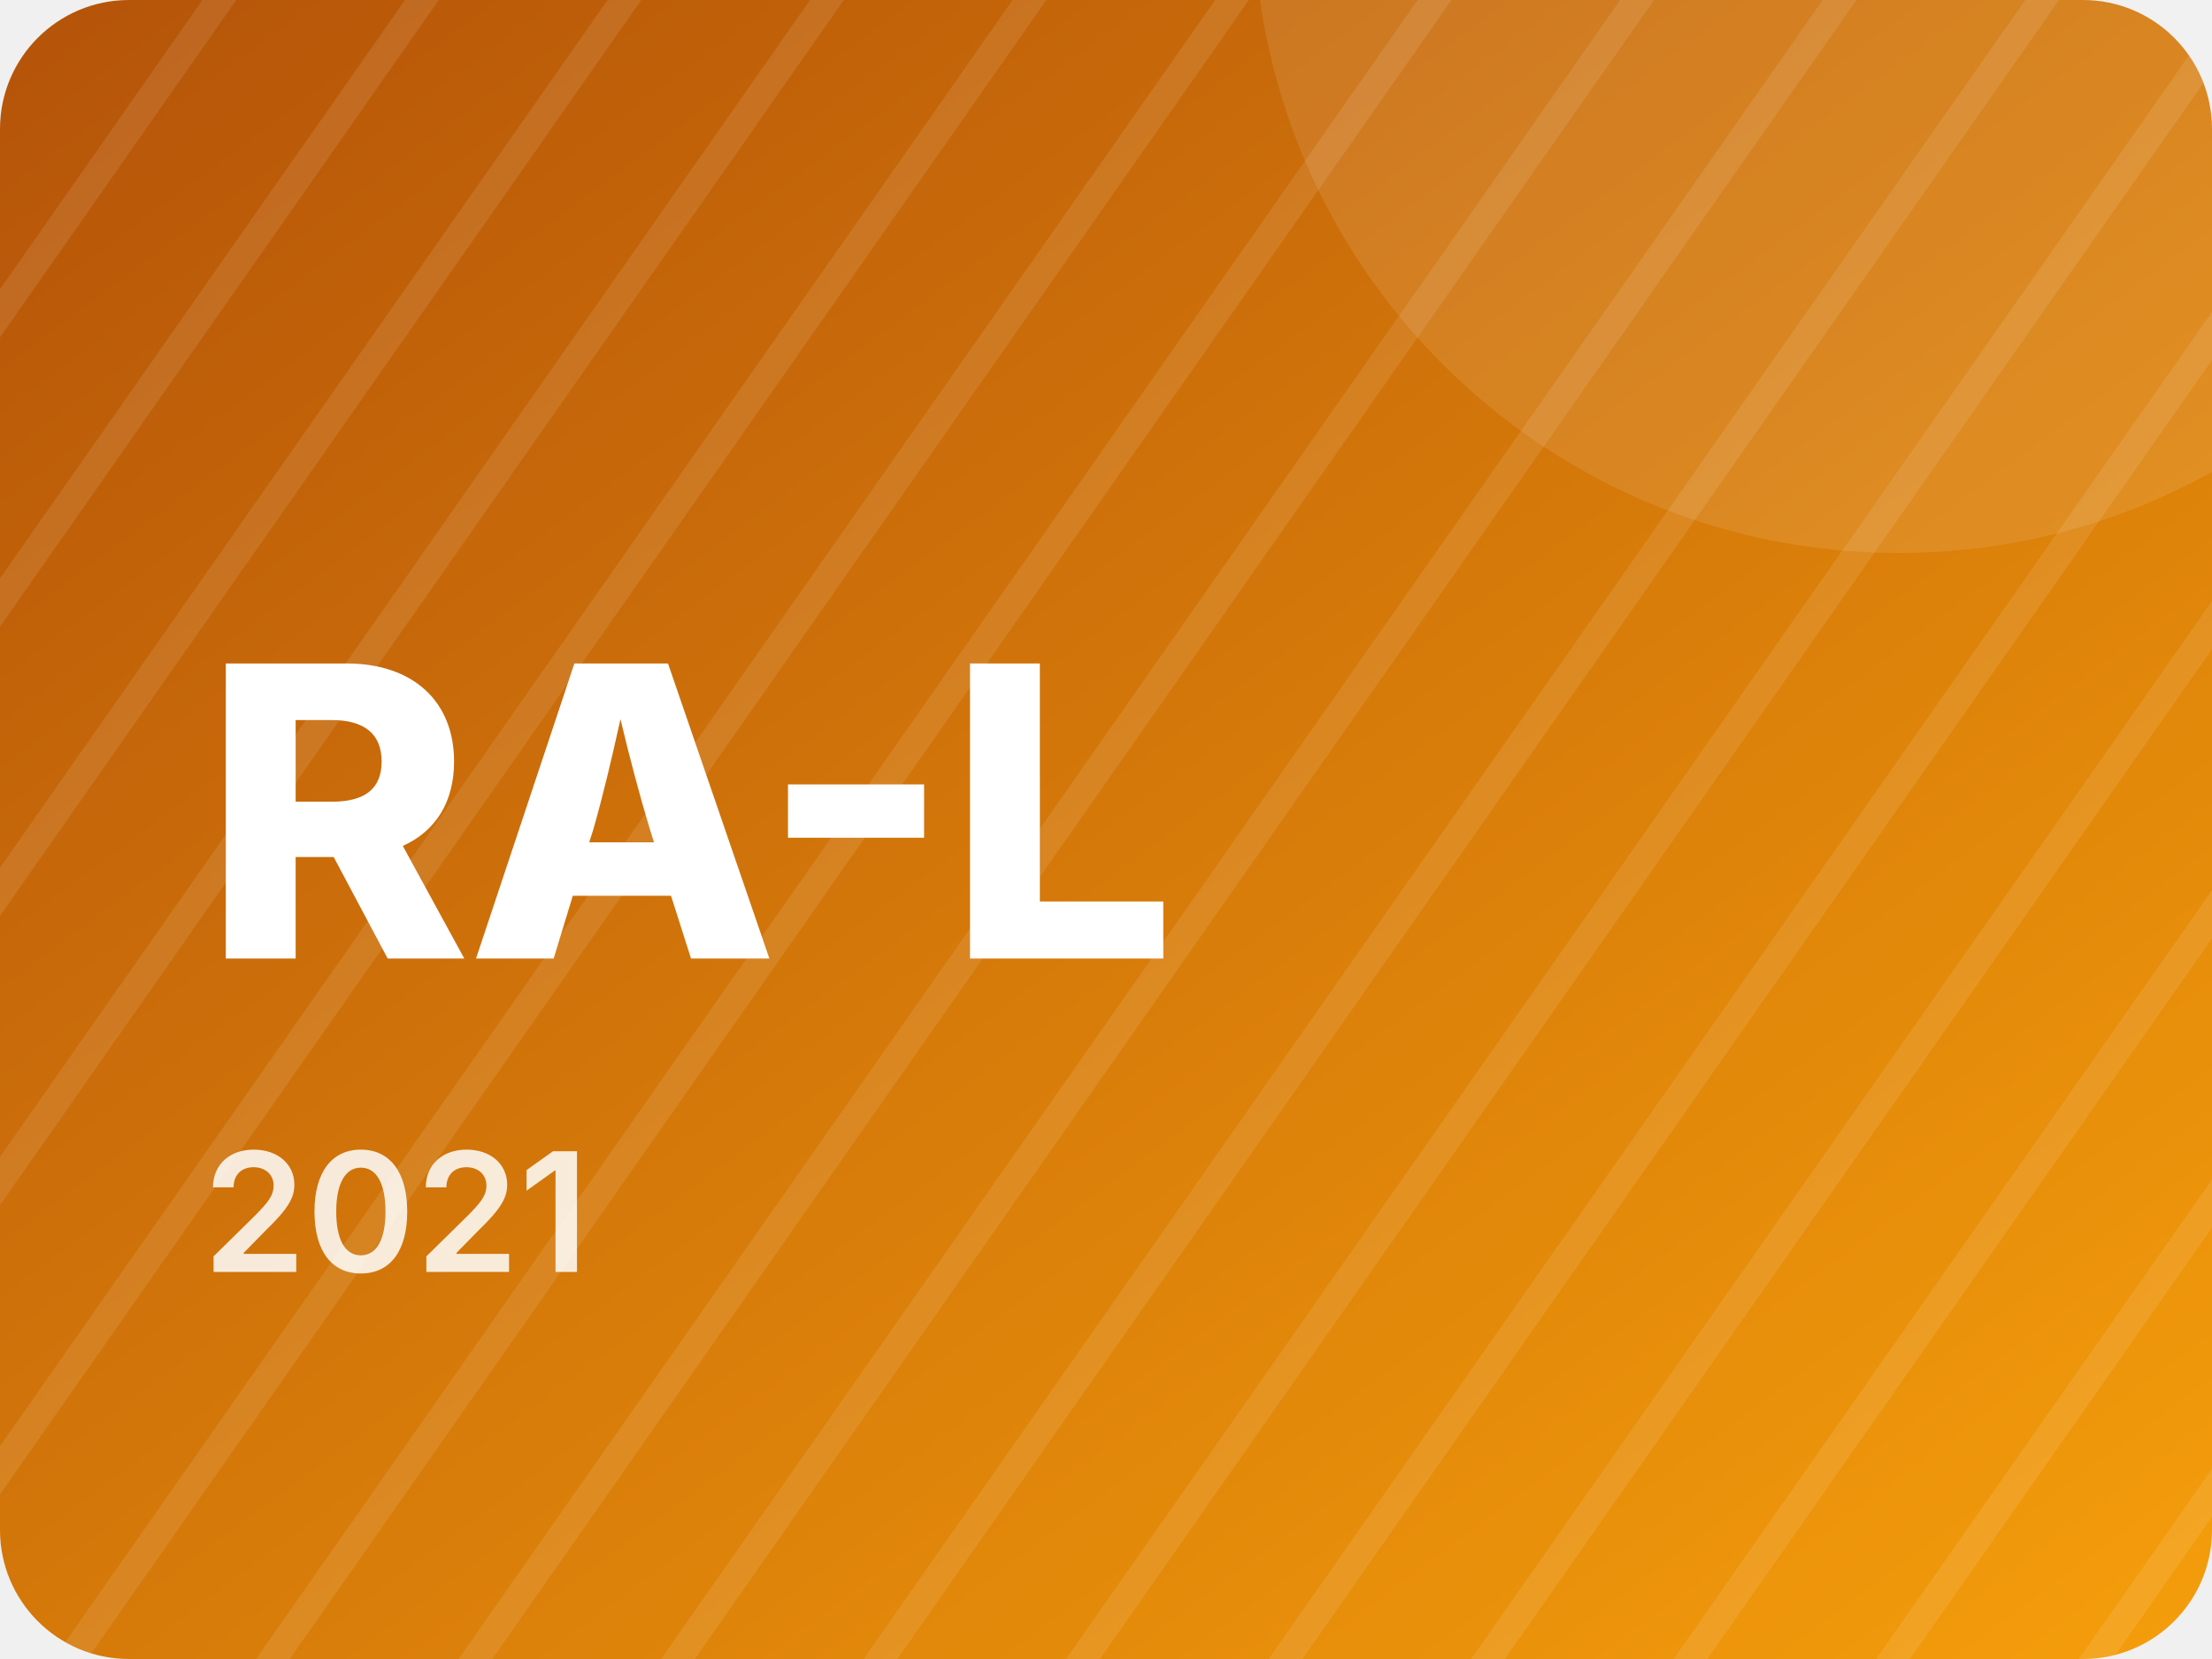
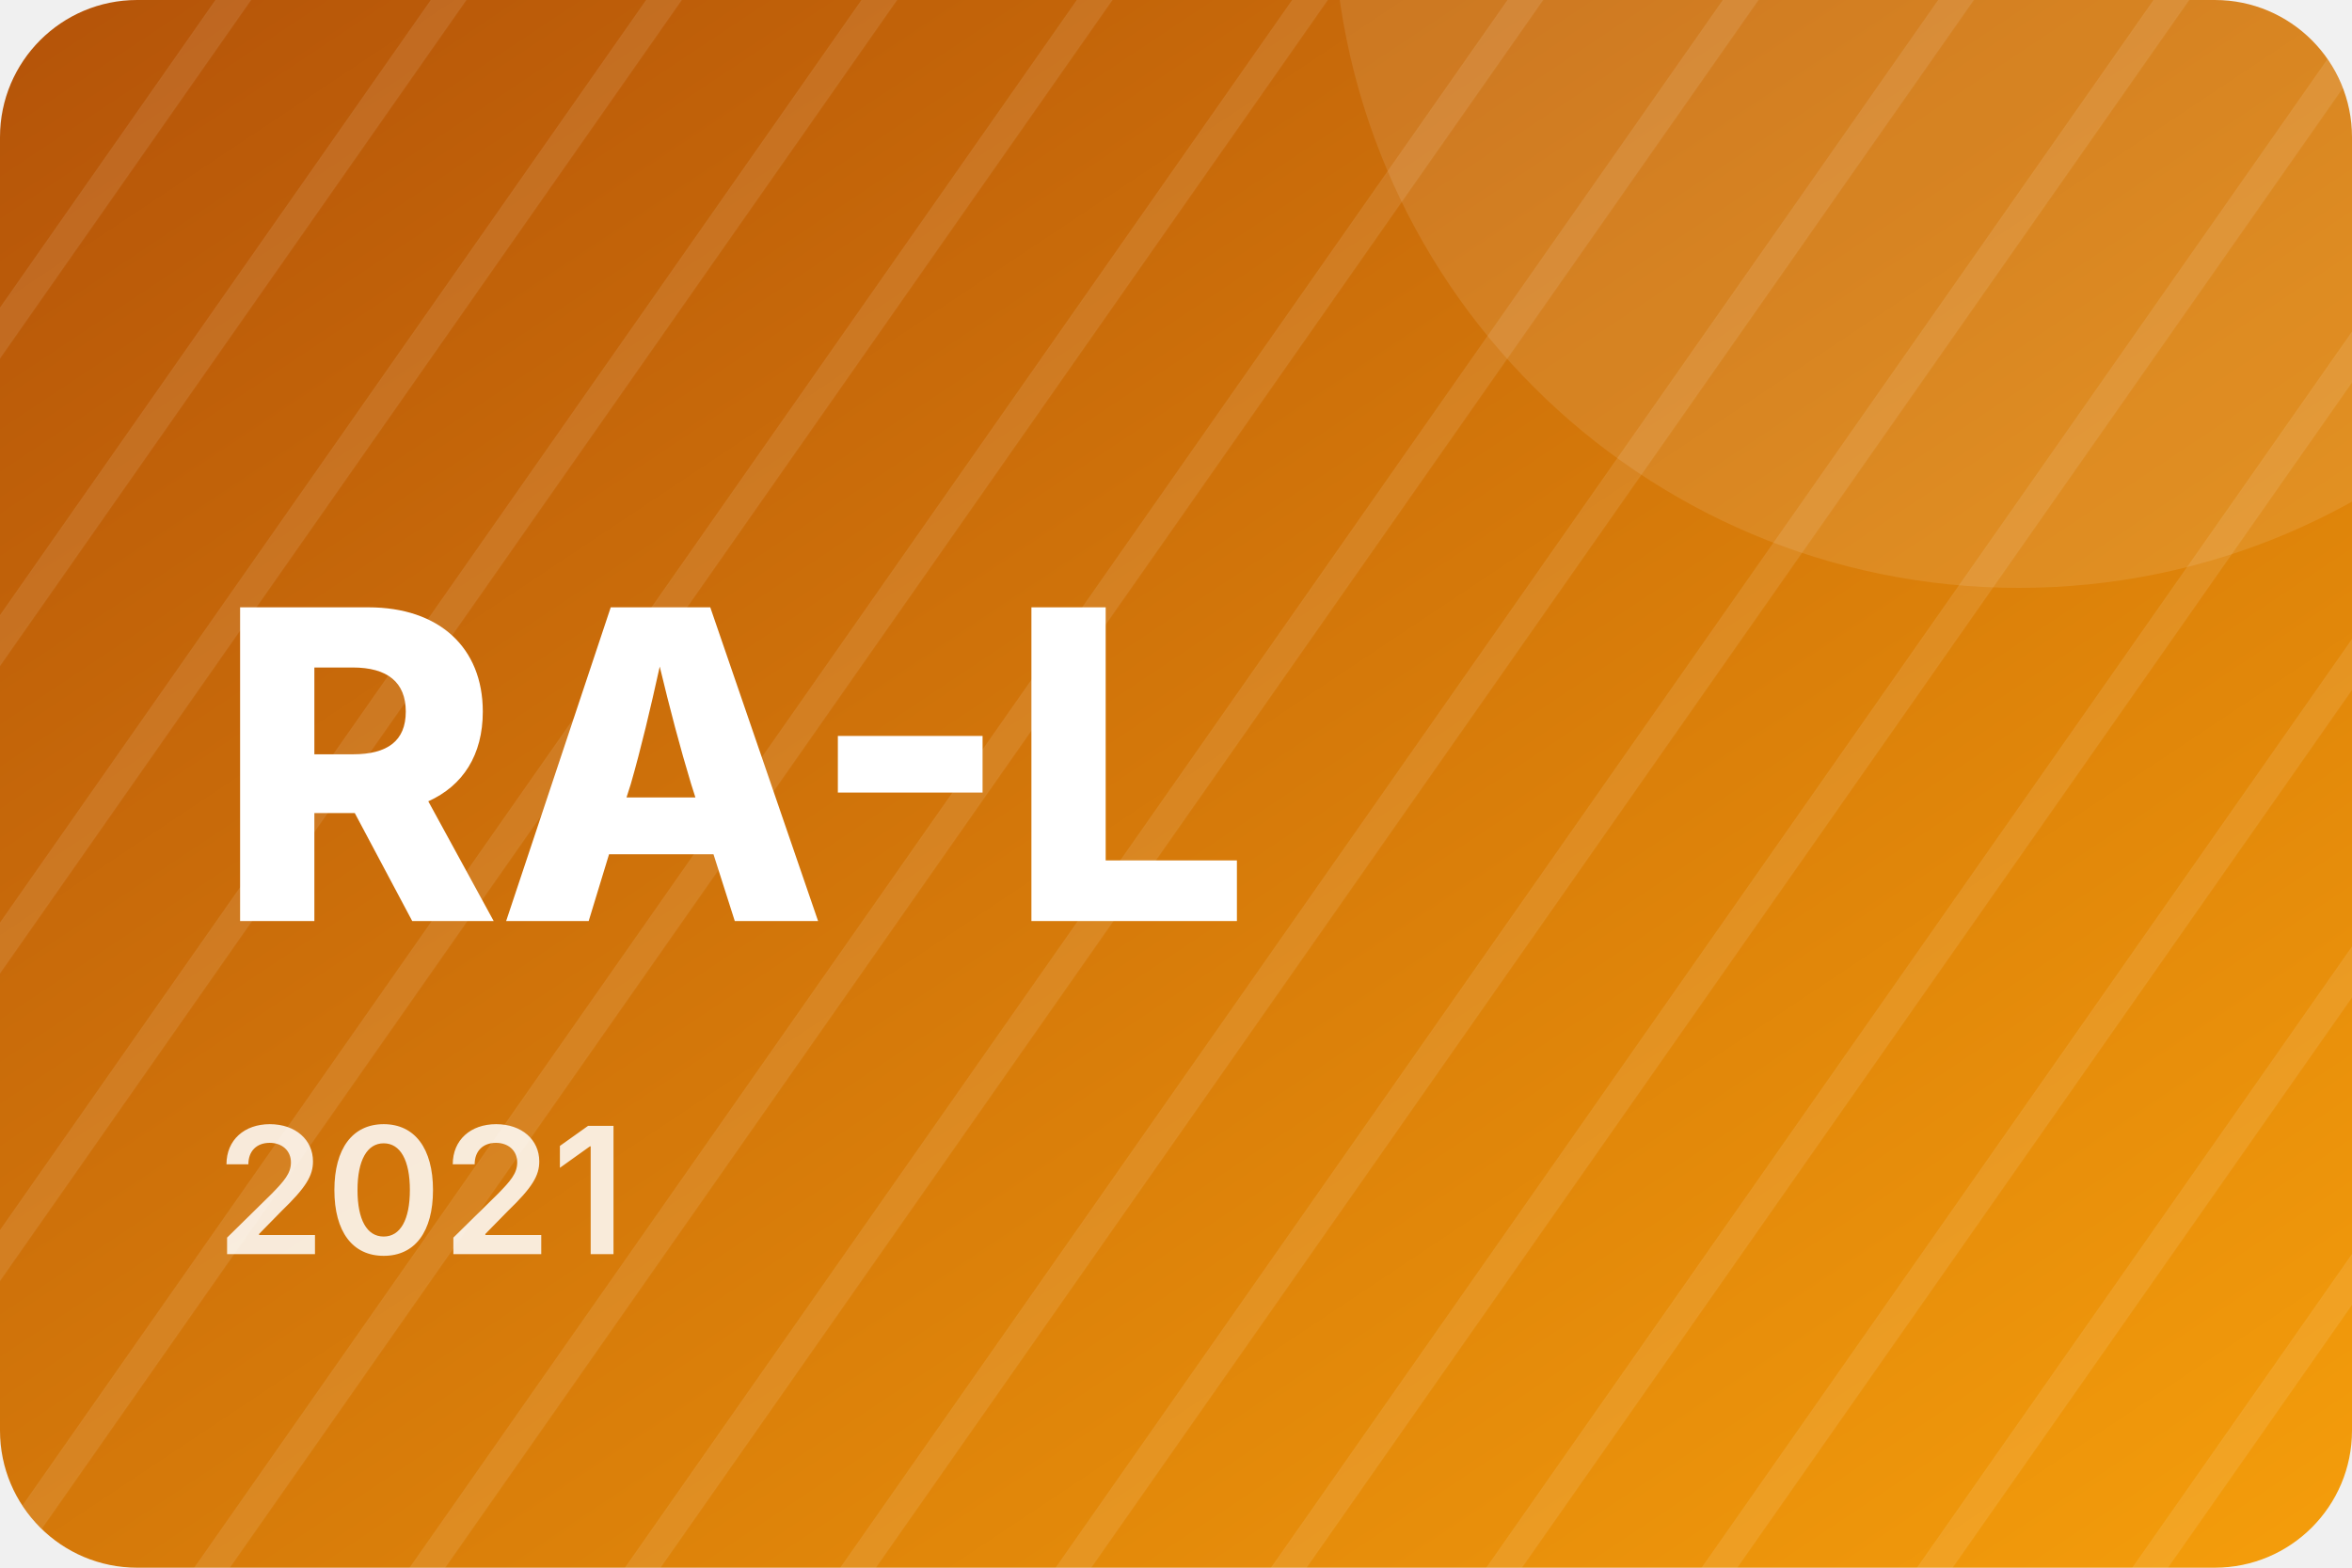
- <svg xmlns="http://www.w3.org/2000/svg" viewBox="0 0 240 180" width="240" height="180" role="img" aria-label="RA-L 2021">
+ <svg xmlns="http://www.w3.org/2000/svg" viewBox="0 0 240 160" width="240" height="160" role="img" aria-label="RA-L 2021">
  <defs>
    <linearGradient id="g-ral" x1="0" y1="0" x2="1" y2="1">
      <stop offset="0" stop-color="#b45309" />
      <stop offset="1" stop-color="#f59e0b" />
    </linearGradient>
    <pattern id="p-ral" width="18" height="18" patternUnits="userSpaceOnUse" patternTransform="rotate(35)">
      <rect width="18" height="18" fill="none" />
      <line x1="0" y1="0" x2="0" y2="18" stroke="#ffffff" stroke-opacity="0.10" stroke-width="6" />
    </pattern>
  </defs>
-   <rect width="240" height="180" rx="14" fill="url(#g-ral)" />
-   <rect width="240" height="180" rx="14" fill="url(#p-ral)" />
+   <rect width="240" height="160" rx="14" fill="url(#g-ral)" />
+   <rect width="240" height="160" rx="14" fill="url(#p-ral)" />
  <circle cx="206" cy="-10" r="70" fill="#ffffff" fill-opacity="0.10" />
-   <text x="22" y="104" font-family="Inter, 'Segoe UI', Helvetica, Arial, sans-serif" font-weight="800" font-size="44" fill="#ffffff" letter-spacing="-0.5">RA-L</text>
-   <text x="22" y="138" font-family="Inter, 'Segoe UI', Helvetica, Arial, sans-serif" font-weight="600" font-size="18" fill="#ffffff" fill-opacity="0.85">2021</text>
+   <text x="22" y="94" font-family="Inter, 'Segoe UI', Helvetica, Arial, sans-serif" font-weight="800" font-size="44" fill="#ffffff" letter-spacing="-0.5">RA-L</text>
+   <text x="22" y="128" font-family="Inter, 'Segoe UI', Helvetica, Arial, sans-serif" font-weight="600" font-size="18" fill="#ffffff" fill-opacity="0.85">2021</text>
</svg>
